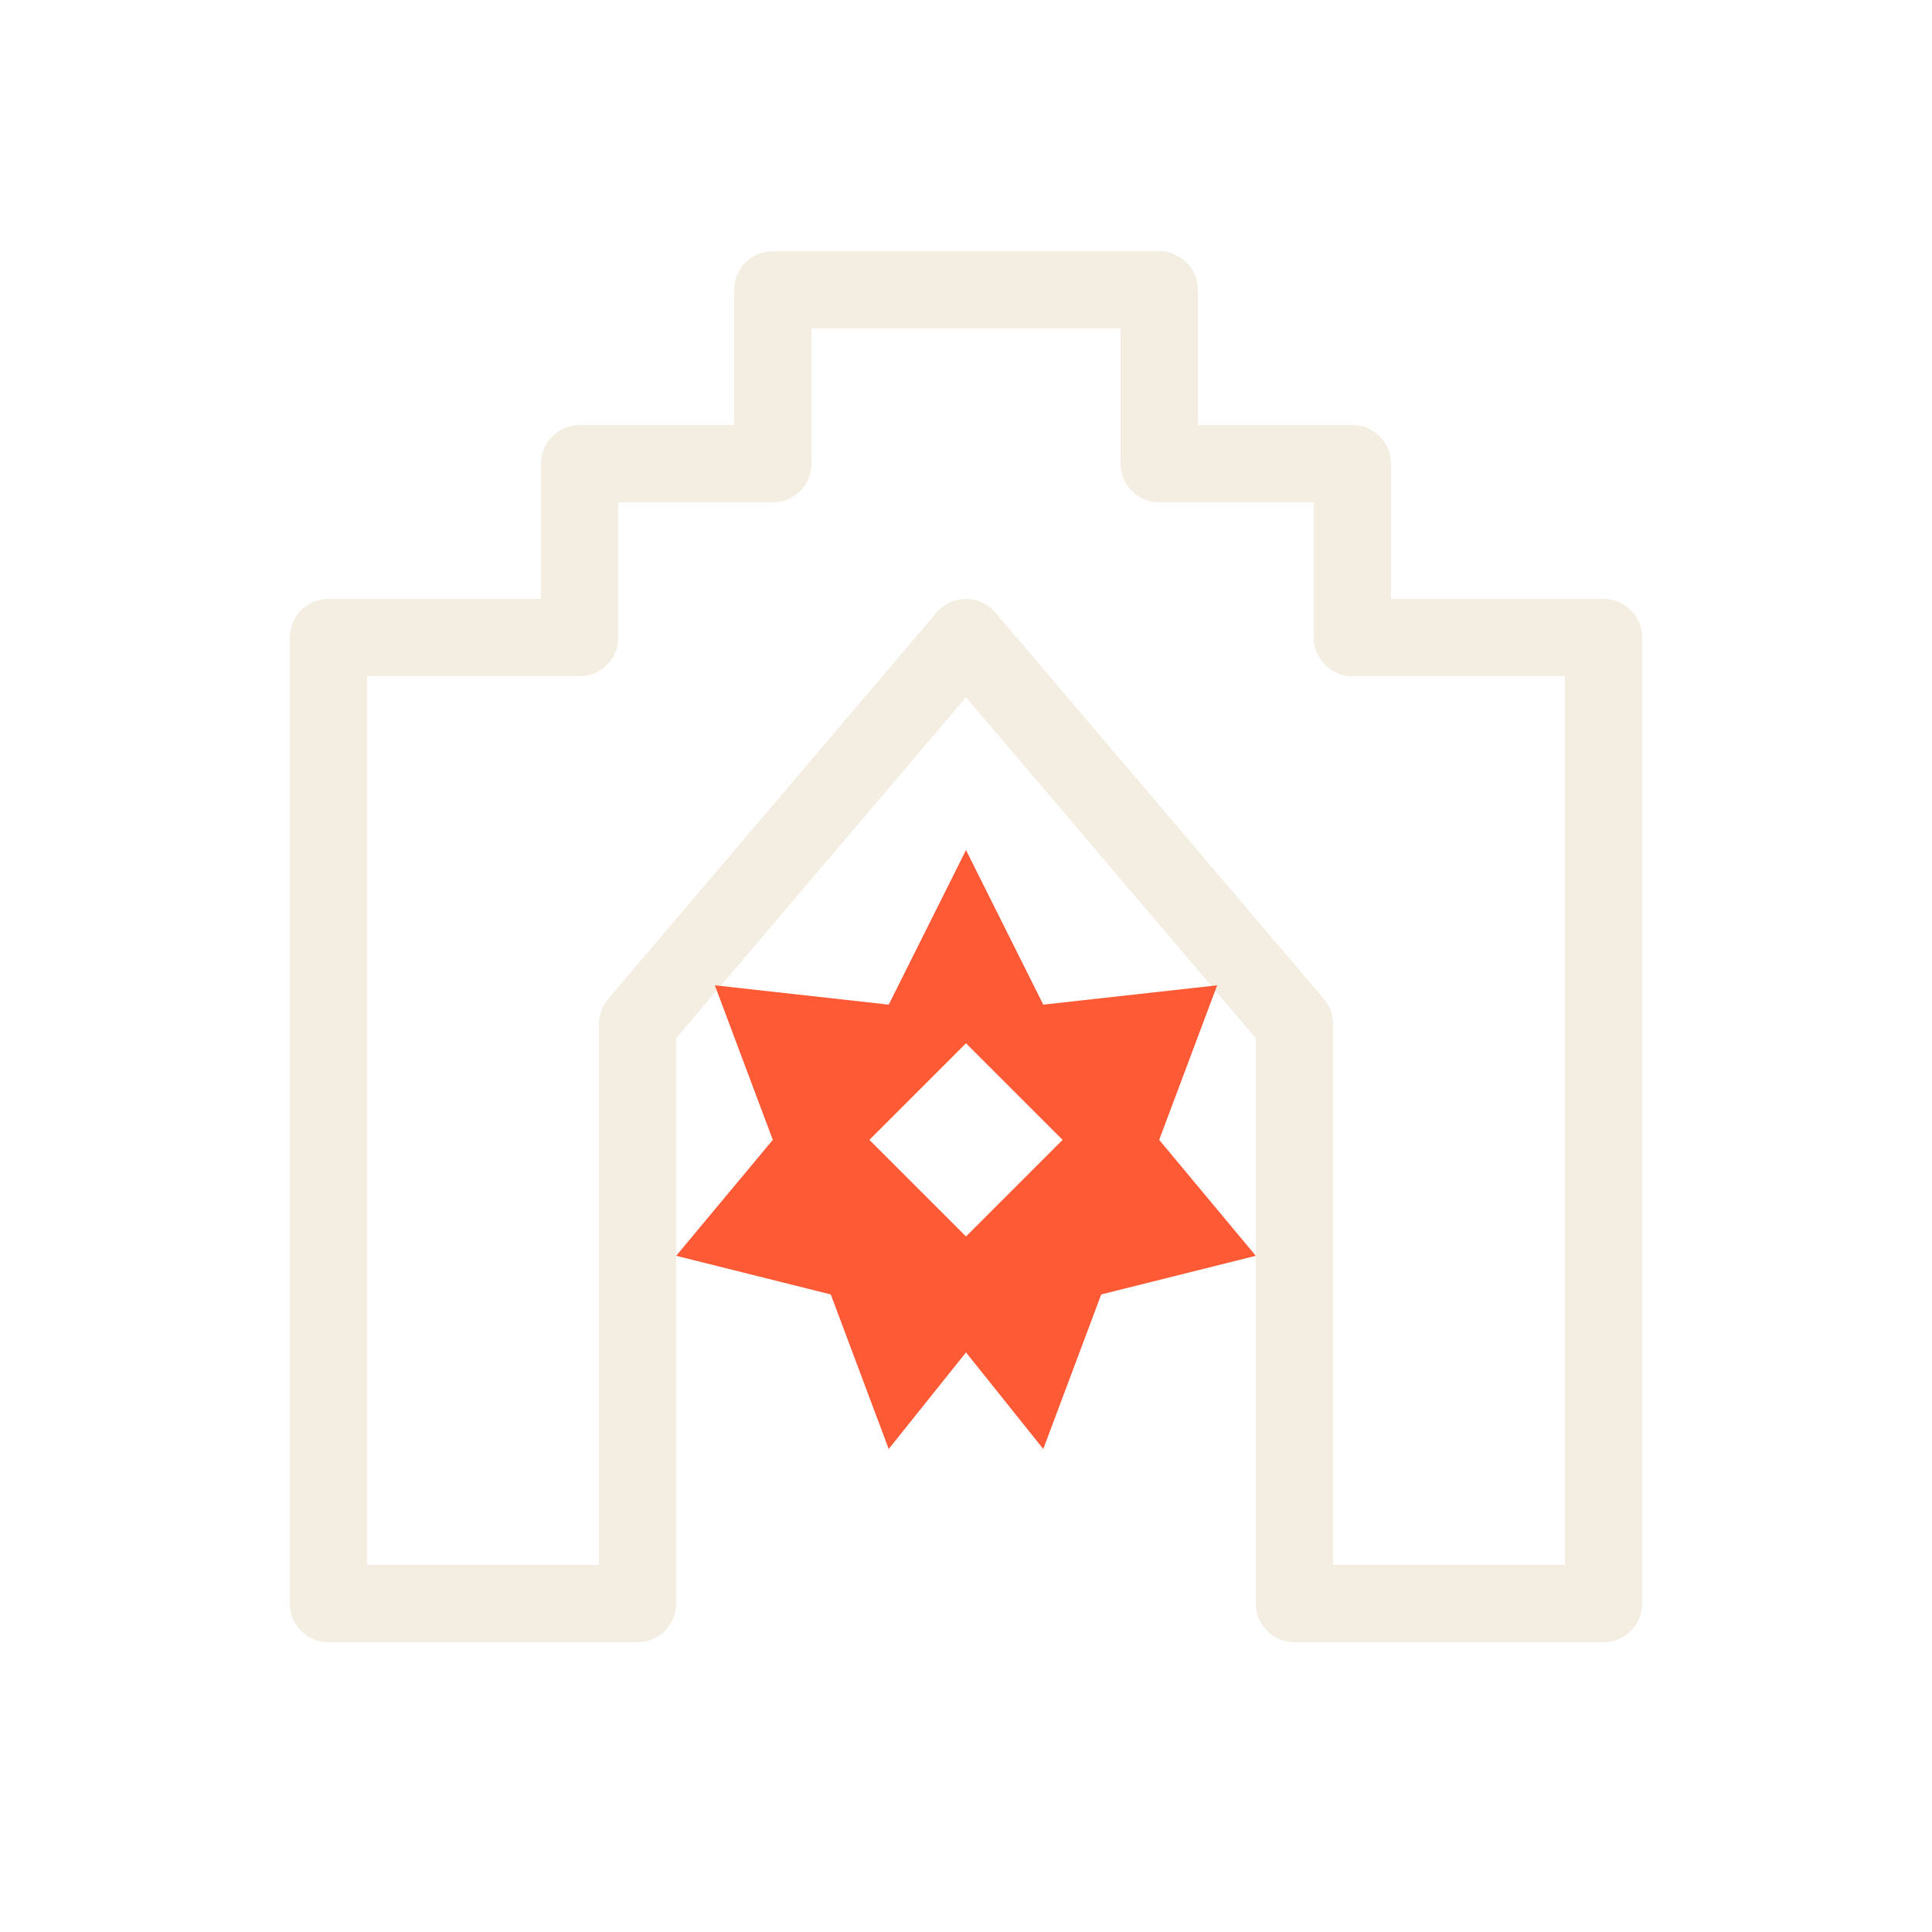
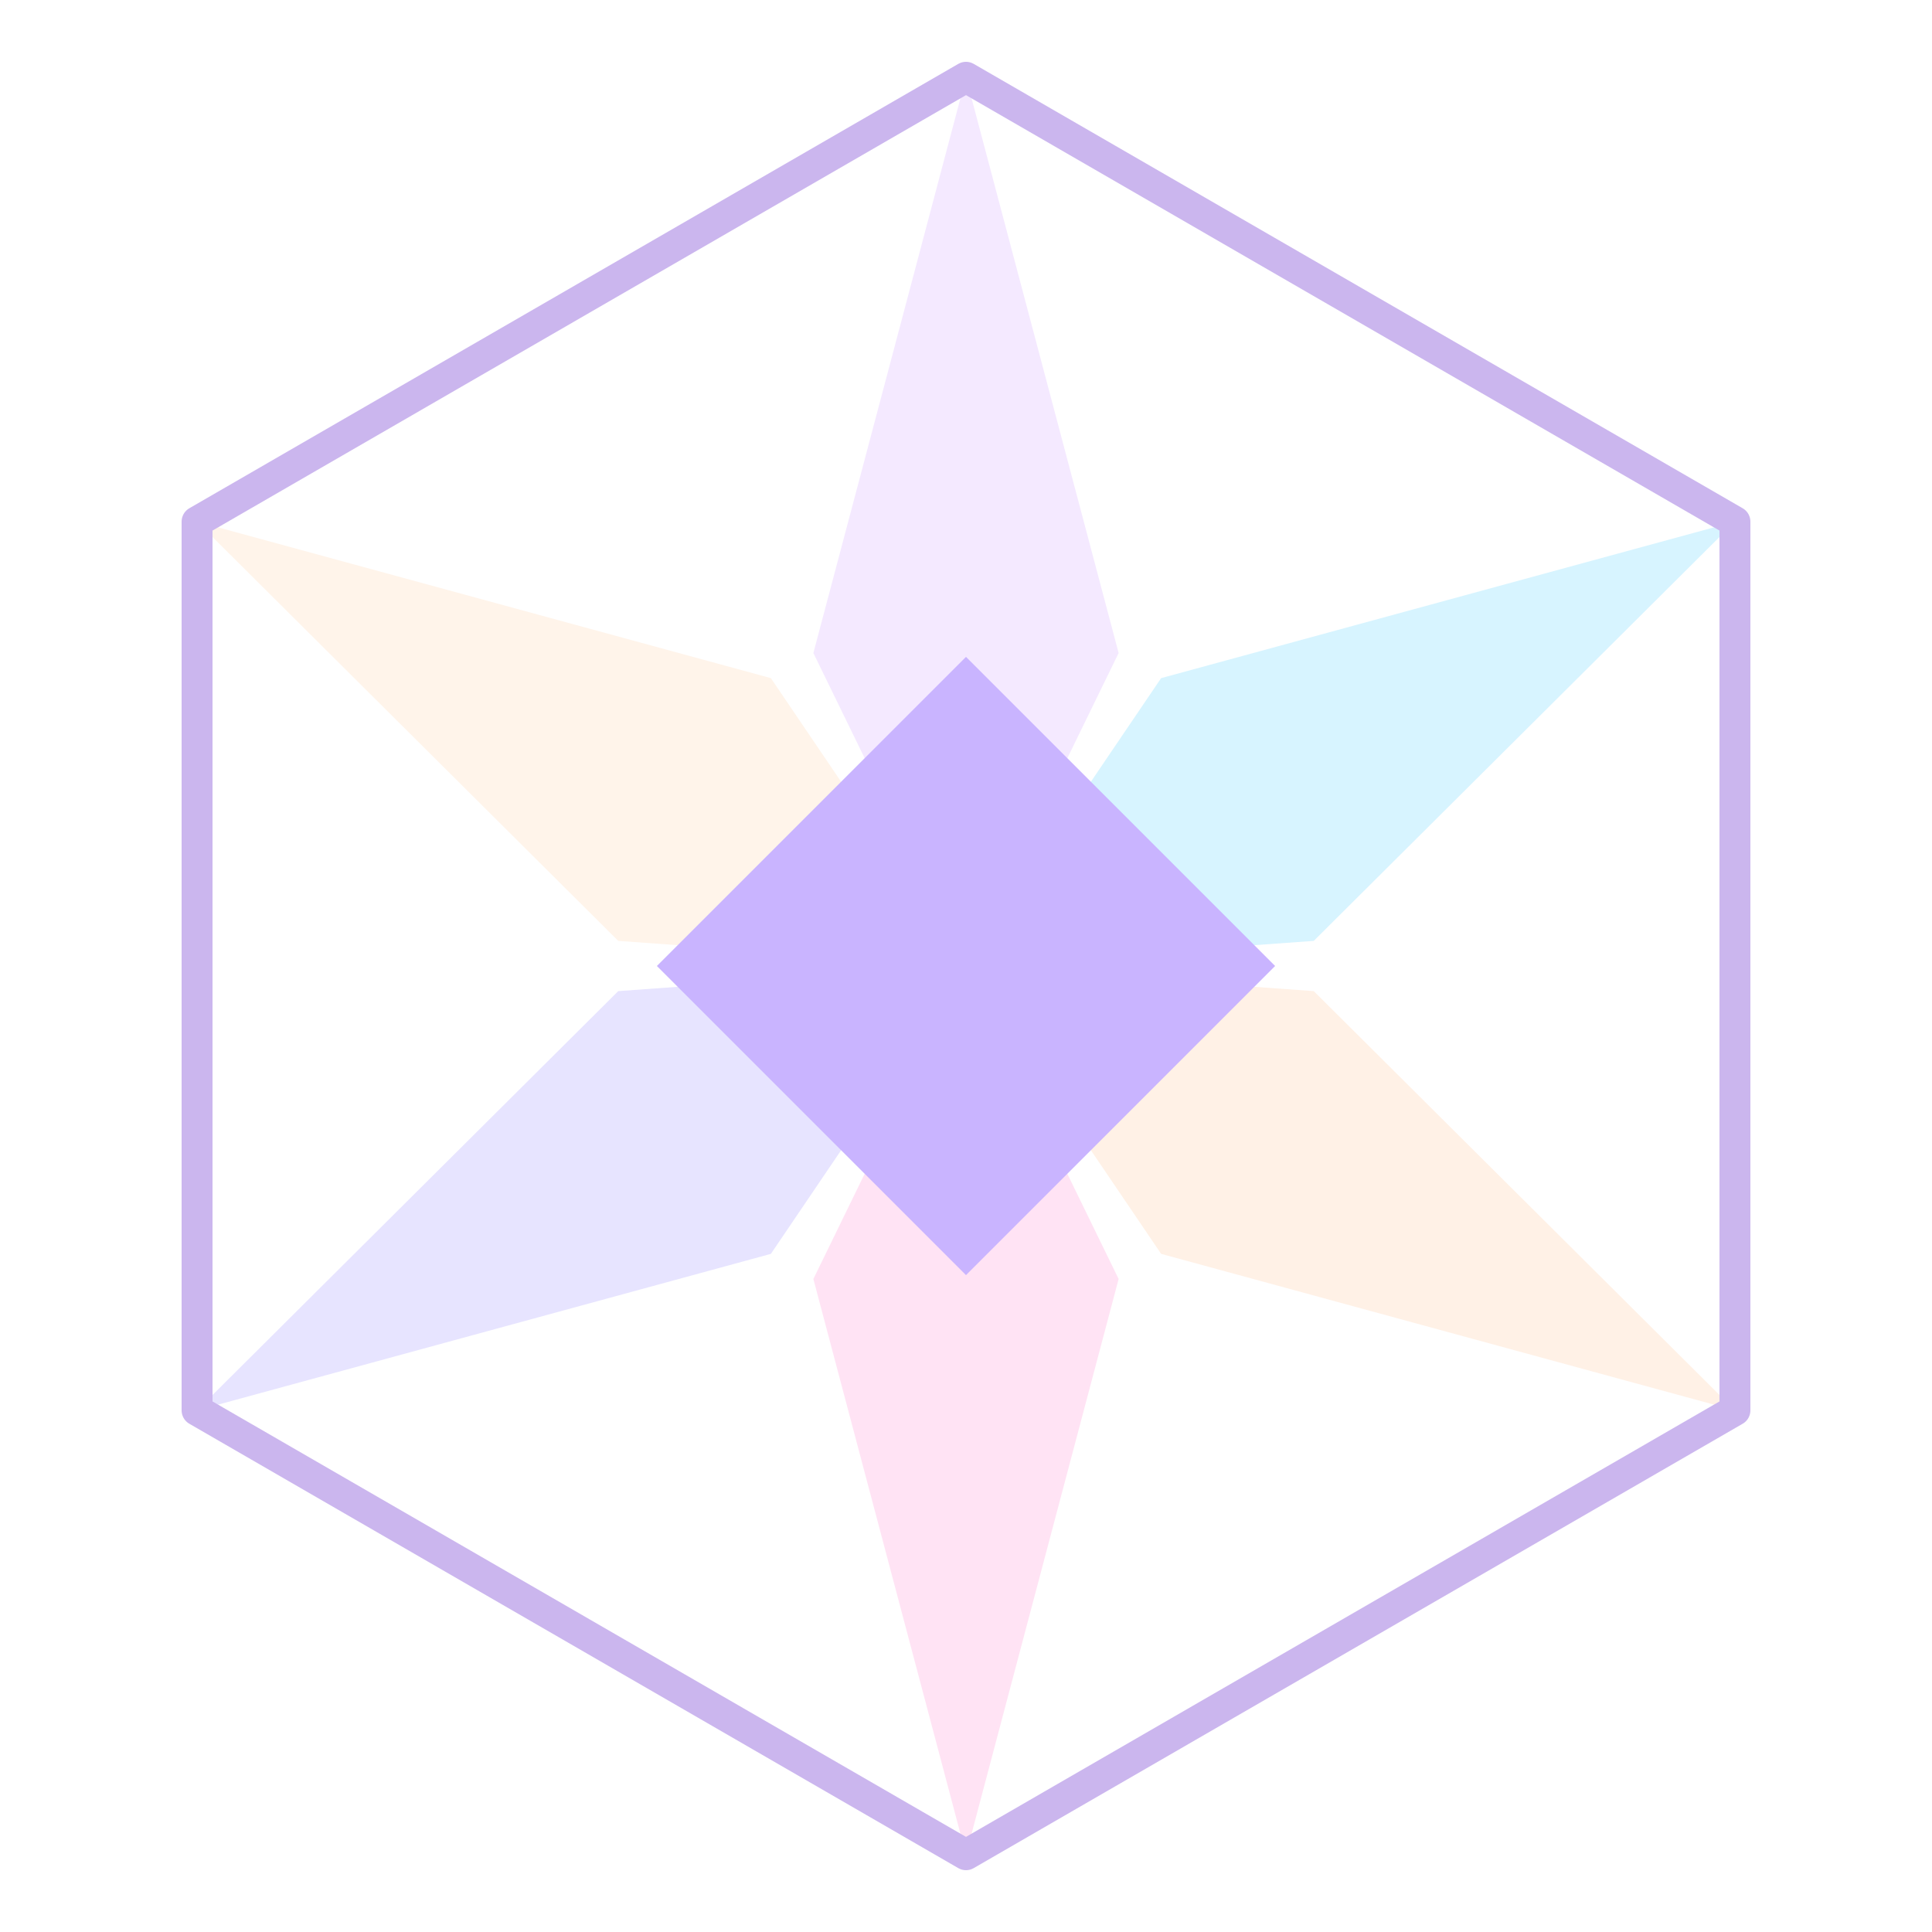
- <svg xmlns="http://www.w3.org/2000/svg" viewBox="0 0 100 100" role="img" aria-label="Al-Narjis AI">
-   <path d="M17 83V33H30V24H40V15H60V24H70V33H83V83H67V53L50 33 33 53V83Z" fill="none" stroke="#f4eee2" stroke-width="4" stroke-linejoin="round" />
-   <path d="M50 44 54 52 63 51 60 59 65 65 57 67 54 75 50 70 46 75 43 67 35 65 40 59 37 51 46 52Z M50 54 55 59 50 64 45 59Z" fill="#ff5a36" fill-rule="evenodd" />
+ <svg xmlns="http://www.w3.org/2000/svg" viewBox="0 0 100 100" role="img" aria-label="شعار النرجس">
+   <path d="M50.0 4.0 L42.1 33.8 L50.0 50.0 L57.9 33.8 Z" fill="#f4e9ff" />
+   <path d="M89.8 27.0 L60.1 35.1 L50.0 50.0 L68.0 48.7 Z" fill="#d7f4ff" />
+   <path d="M89.8 73.0 L68.0 51.3 L50.0 50.0 L60.1 64.9 Z" fill="#fff1e6" />
+   <path d="M50.0 96.0 L57.9 66.2 L50.0 50.0 L42.1 66.2 Z" fill="#ffe3f4" />
+   <path d="M10.2 73.0 L39.9 64.9 L50.0 50.0 L32.0 51.3 Z" fill="#e7e4ff" />
+   <path d="M10.2 27.0 L32.0 48.7 L50.0 50.0 L39.9 35.1 Z" fill="#fff4ea" />
+   <path d="M50.0 34.0 L66.0 50.0 L50.0 66.0 L34.0 50.0 Z" fill="#c9b4ff" />
+   <path d="M50.0 4.0 L89.8 27.0 L89.8 73.0 L50.0 96.0 L10.2 73.0 L10.2 27.0 Z" fill="none" stroke="#cbb6ee" stroke-width="1.6" stroke-linejoin="round" />
</svg>
